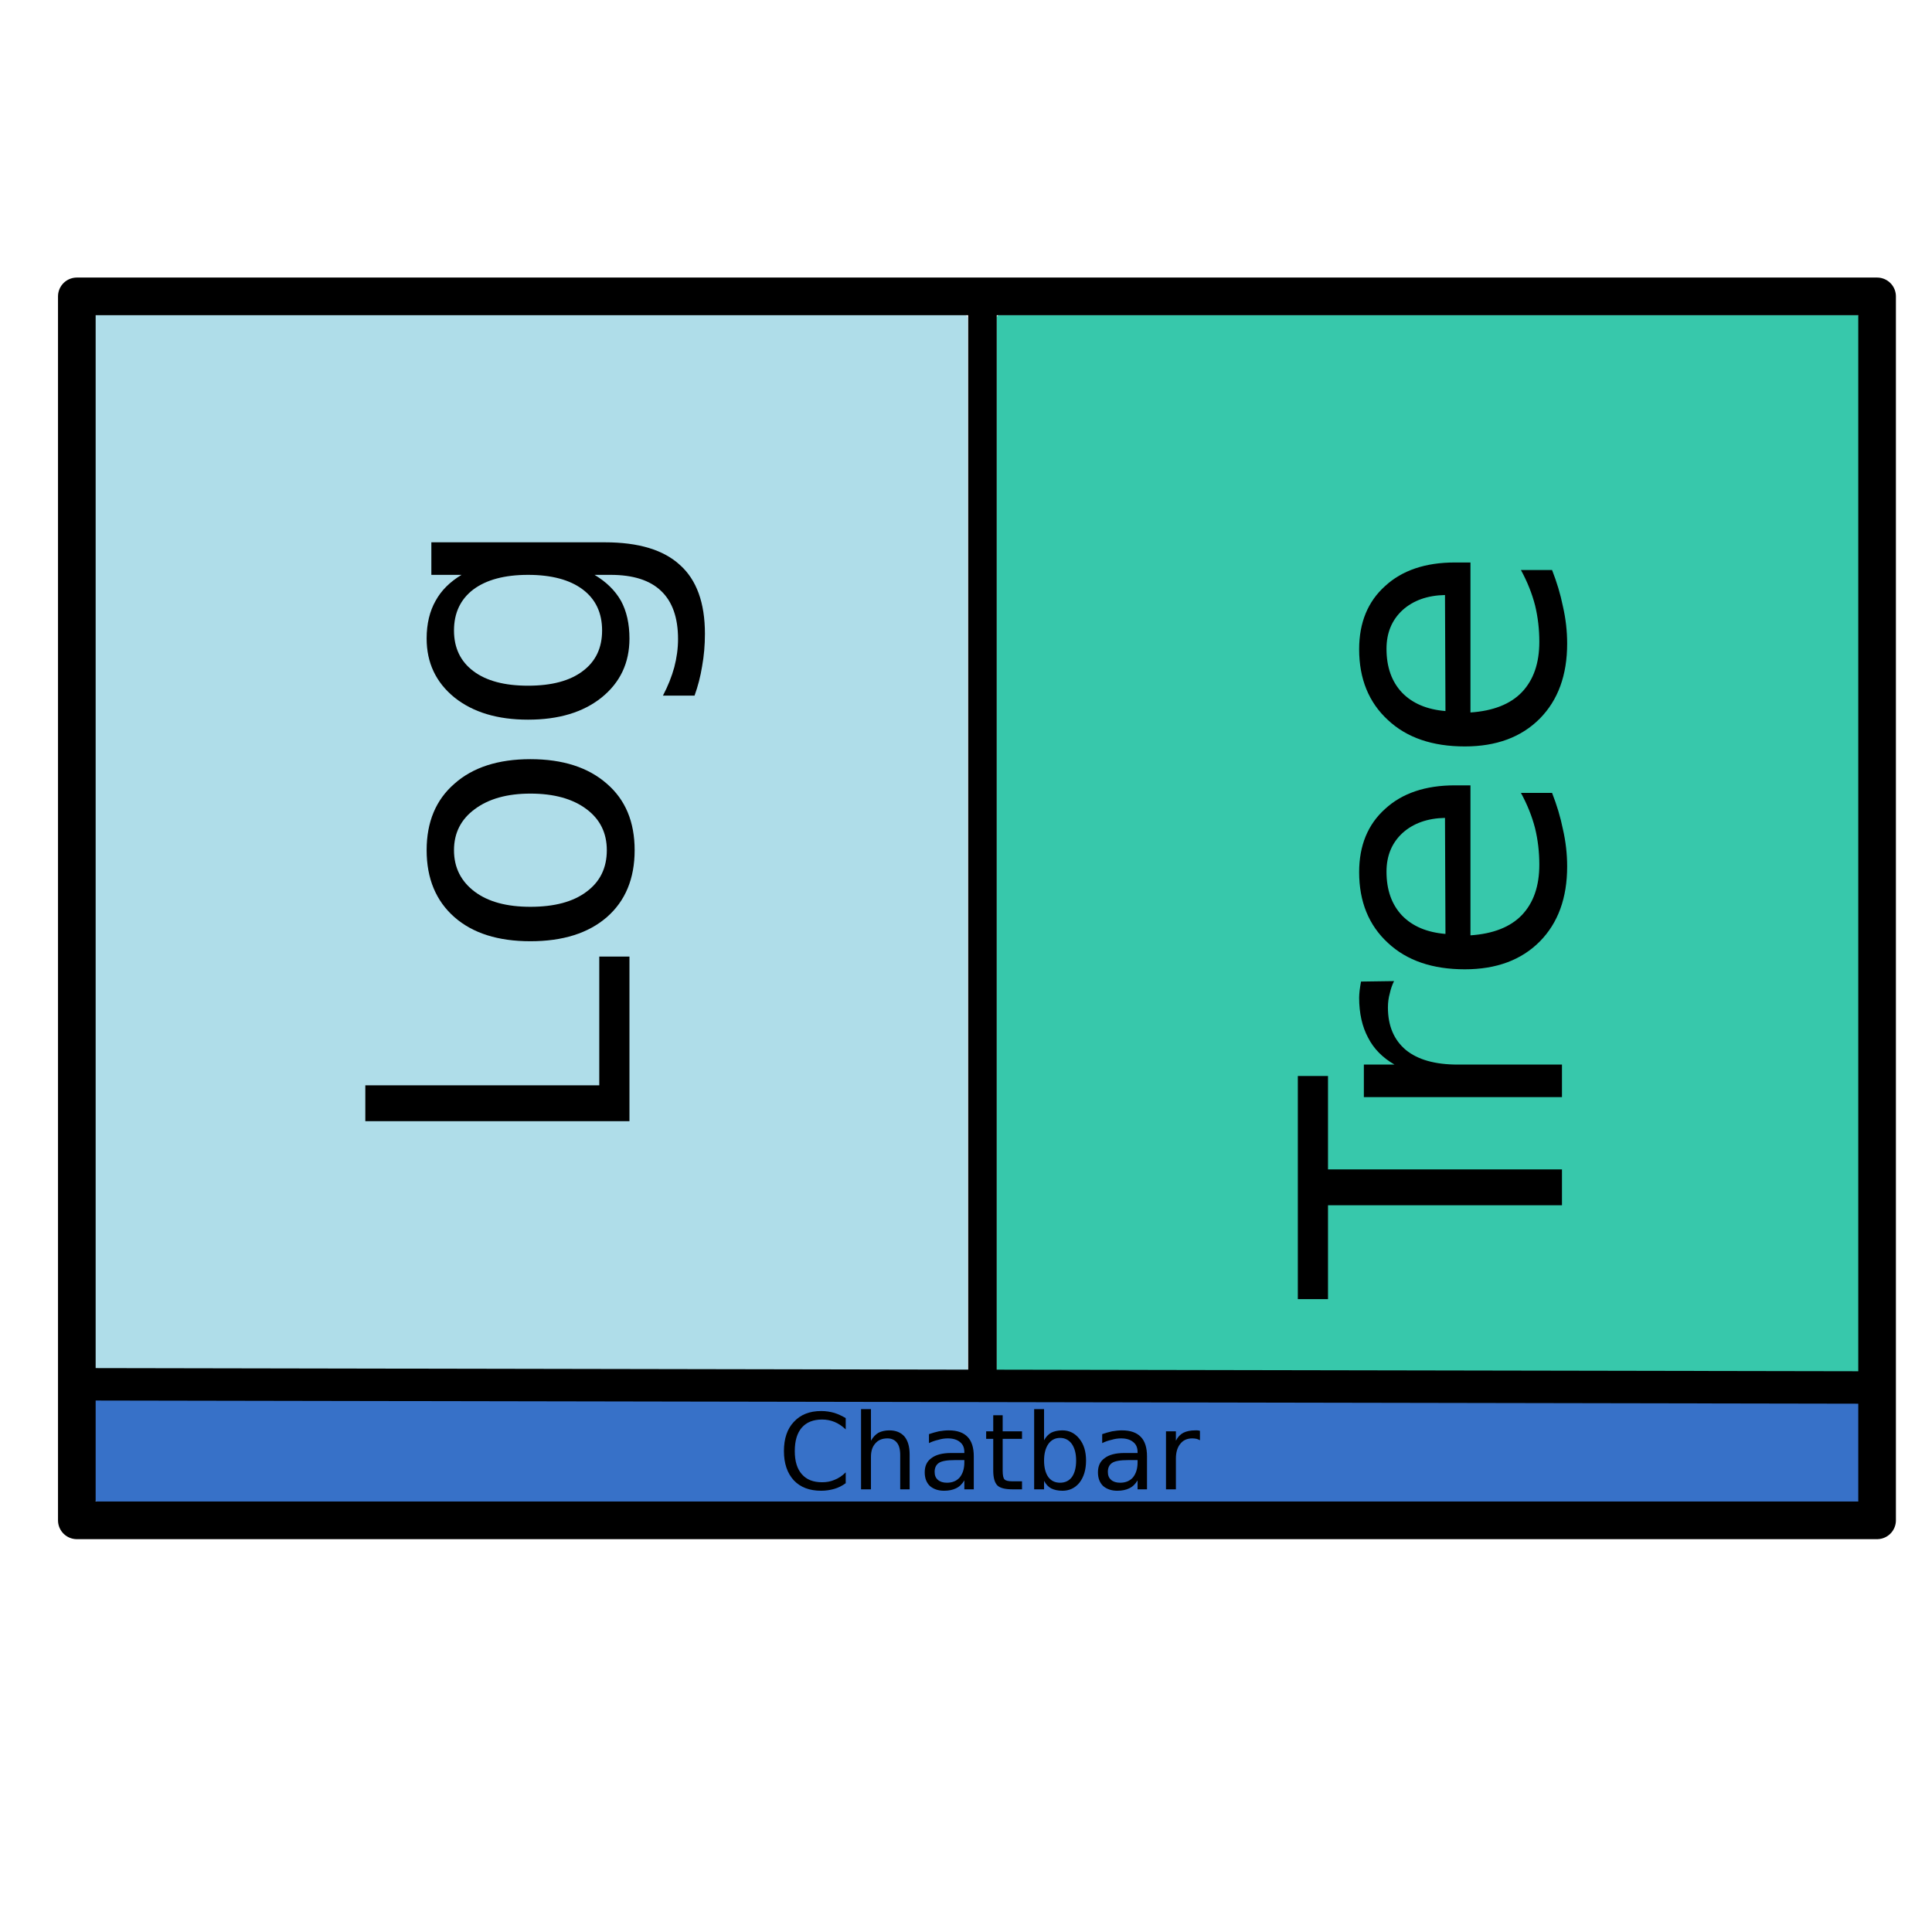
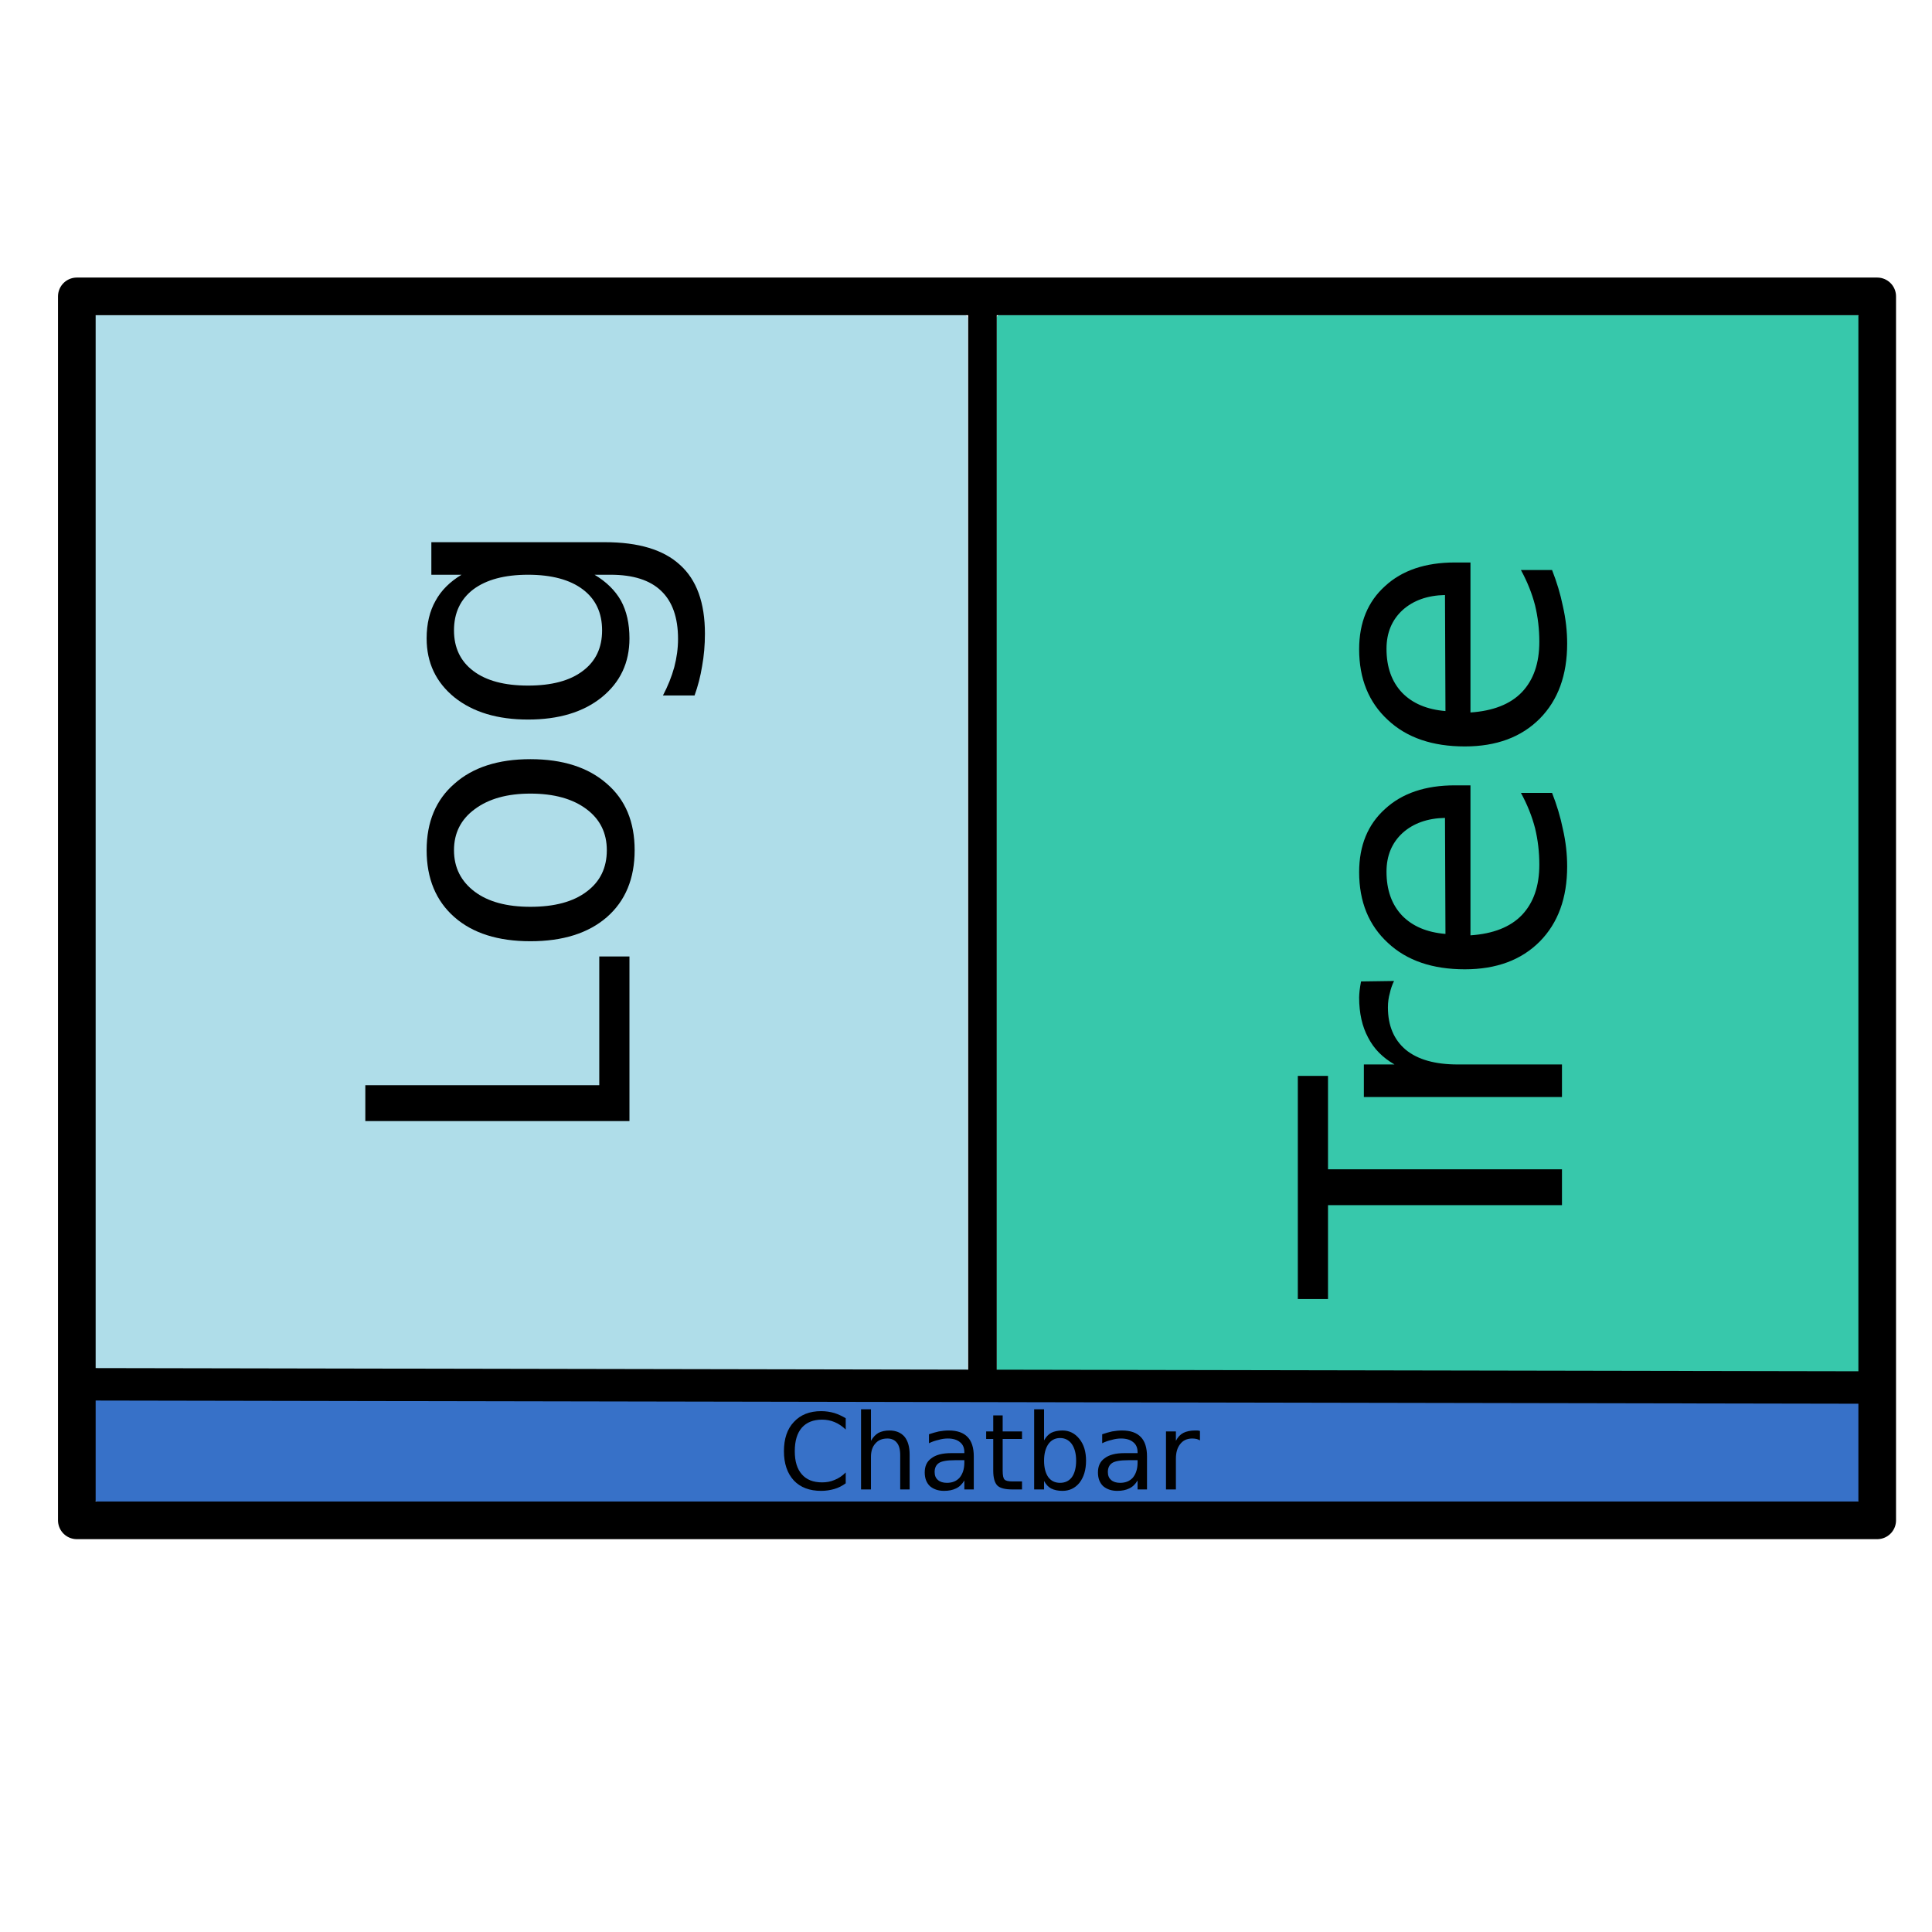
<svg xmlns="http://www.w3.org/2000/svg" version="1.0" width="64" height="64" id="svg2383">
-   <defs id="defs2385" />
-   <g id="layer3" style="display:none" />
-   <g id="layer1" style="display:inline">
-     <path d="M 13.627,45.318 L 3.218,45.27 L 3.218,27.908 L 3.218,10.545 L 17.582,10.545 L 31.945,10.545 L 31.945,28 L 31.945,45.455 L 27.991,45.411 C 25.816,45.386 19.352,45.345 13.627,45.318 L 13.627,45.318 z" id="path2454" style="fill:#afdde9;fill-opacity:1;stroke:#afdde9;stroke-width:0.227;stroke-linecap:round;stroke-linejoin:round;stroke-miterlimit:4;stroke-dasharray:none;stroke-opacity:1" />
-     <path d="M 33.121,27.966 L 33.121,10.54 L 47.309,10.54 L 61.497,10.54 L 61.497,27.966 L 61.497,45.392 L 47.309,45.392 L 33.121,45.392 L 33.121,27.966 z" id="path2456" style="fill:#37c8ab;fill-opacity:1;stroke:#37c8ab;stroke-width:0.215;stroke-linecap:round;stroke-linejoin:round;stroke-miterlimit:4;stroke-dasharray:none;stroke-opacity:1" />
-     <path d="M 3.264,47.974 L 3.264,46.351 L 15.484,46.468 C 22.206,46.533 35.305,46.585 44.595,46.585 L 61.485,46.585 L 61.485,48.092 L 61.485,49.598 L 32.375,49.598 L 3.264,49.598 L 3.264,47.974 z" id="path2458" style="fill:#3771c8;fill-opacity:1;stroke:#3771c8;stroke-width:0.319;stroke-linecap:round;stroke-linejoin:round;stroke-miterlimit:4;stroke-dasharray:none;stroke-opacity:1" />
+   <g stroke-linejoin="round" stroke-linecap="round">
+     <path d="m13.627 45.32l-10.409-.048v-17.362-17.362h14.364 14.364v17.455 17.455l-3.955-.044c-2.175-.024-8.639-.066-14.364-.092z" fill="#afdde9" stroke="#afdde9" stroke-width=".227" />
+     <path d="m33.12 27.966v-17.426h14.188 14.188v17.426 17.426h-14.188-14.188v-17.426z" fill="#37c8ab" stroke="#37c8ab" stroke-width=".215" />
+     <path d="m3.264 47.974v-1.624l12.22.117c6.721.065 19.821.117 29.11.117h16.89v1.506 1.506h-29.11-29.11v-1.624z" fill="#3771c8" stroke="#3771c8" stroke-width=".319" />
  </g>
-   <g id="layer2" style="display:inline">
-     <text x="25.767" y="49.335" id="text2415" xml:space="preserve" style="font-size:3.5px;font-style:normal;font-weight:normal;writing-mode:lr-tb;fill:#000000;fill-opacity:1;stroke:none;stroke-width:1px;stroke-linecap:butt;stroke-linejoin:miter;stroke-opacity:1;font-family:Bitstream Vera Sans">
-       <tspan x="25.767" y="49.335" id="tspan2417">Chatbar</tspan>
+   <g font-family="Bitstream Vera Sans">
+     <text x="25.767" y="49.34" font-size="3.5">
+       <tspan x="25.767" y="49.34">Chatbar</tspan>
    </text>
-     <text x="-43.005" y="51.744" transform="matrix(0,-1,1,0,0,0)" id="text2419" xml:space="preserve" style="font-size:12px;font-style:normal;font-weight:normal;fill:#000000;fill-opacity:1;stroke:none;stroke-width:1px;stroke-linecap:butt;stroke-linejoin:miter;stroke-opacity:1;font-family:Bitstream Vera Sans">
-       <tspan x="-43.005" y="51.744" id="tspan2421">Tree</tspan>
-     </text>
-     <text x="-38.312" y="20.852" transform="matrix(0,-1,1,0,0,0)" id="text2397" xml:space="preserve" style="font-size:12px;font-style:normal;font-weight:normal;fill:#000000;fill-opacity:1;stroke:none;stroke-width:1px;stroke-linecap:butt;stroke-linejoin:miter;stroke-opacity:1;display:inline;font-family:Bitstream Vera Sans">
-       <tspan x="-38.312" y="20.852" id="tspan2399">Log</tspan>
-     </text>
-     <rect width="59.636" height="40.545" x="2.545" y="9.818" id="rect2393" style="fill:none;fill-opacity:1;stroke:#000000;stroke-width:1.247;stroke-linecap:round;stroke-linejoin:round;stroke-miterlimit:4;stroke-dasharray:none;stroke-opacity:1;display:inline" />
-     <path d="M 32.545,45.86 L 32.545,9.765" id="path2403" style="fill:none;fill-rule:evenodd;stroke:#000000;stroke-width:0.946px;stroke-linecap:butt;stroke-linejoin:miter;stroke-opacity:1;display:inline" />
-     <path d="M 2.583,45.856 L 61.758,45.962" id="path2405" style="fill:none;fill-rule:evenodd;stroke:#000000;stroke-width:1.075px;stroke-linecap:butt;stroke-linejoin:miter;stroke-opacity:1;display:inline" />
+     <g font-size="12" transform="matrix(0-1 1 0 0 0)">
+       <text x="-43" y="51.744">
+         <tspan x="-43" y="51.744">Tree</tspan>
+       </text>
+       <text x="-38.31" y="20.852">
+         <tspan x="-38.31" y="20.852">Log</tspan>
+       </text>
+     </g>
+   </g>
+   <g fill="none" stroke="#000">
+     <path stroke-linejoin="round" stroke-linecap="round" stroke-width="1.247" d="m2.545 9.818h59.64v40.545h-59.64z" />
+     <g fill-rule="evenodd">
+       <path d="m32.545 45.86v-36.09" stroke-width=".946" />
+       <path d="m2.583 45.856l59.17.107" stroke-width="1.075" />
+     </g>
  </g>
</svg>
